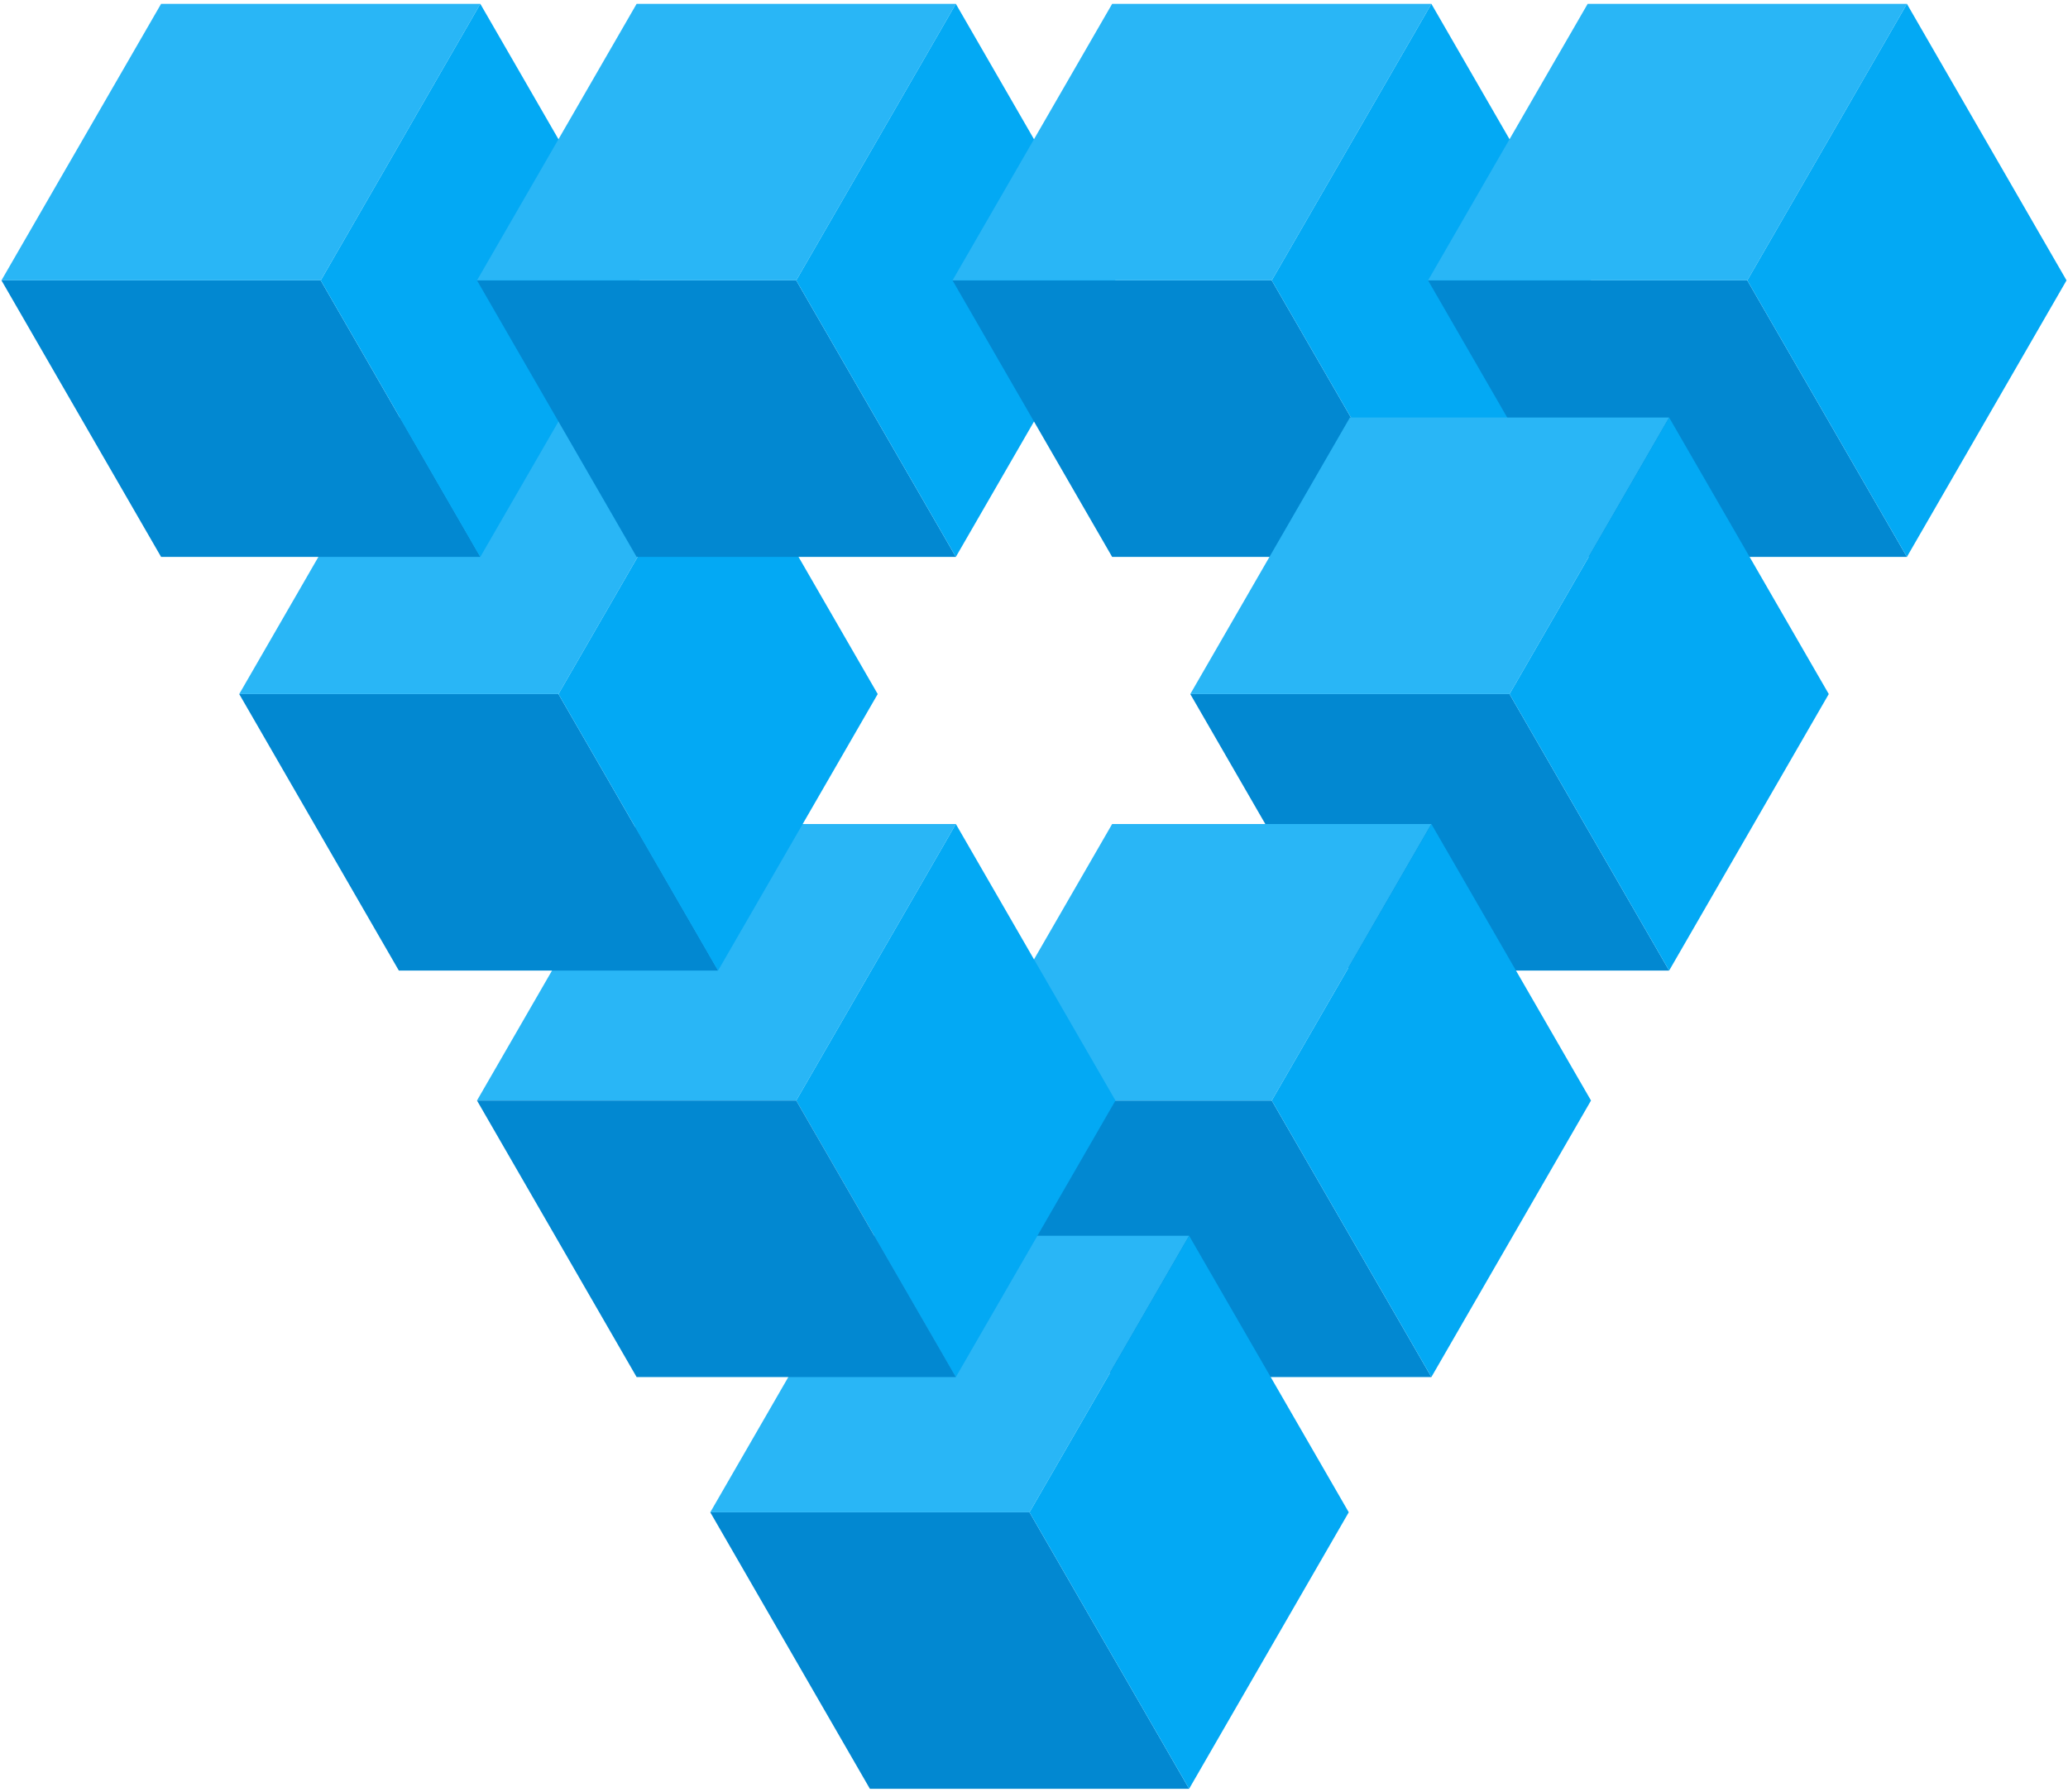
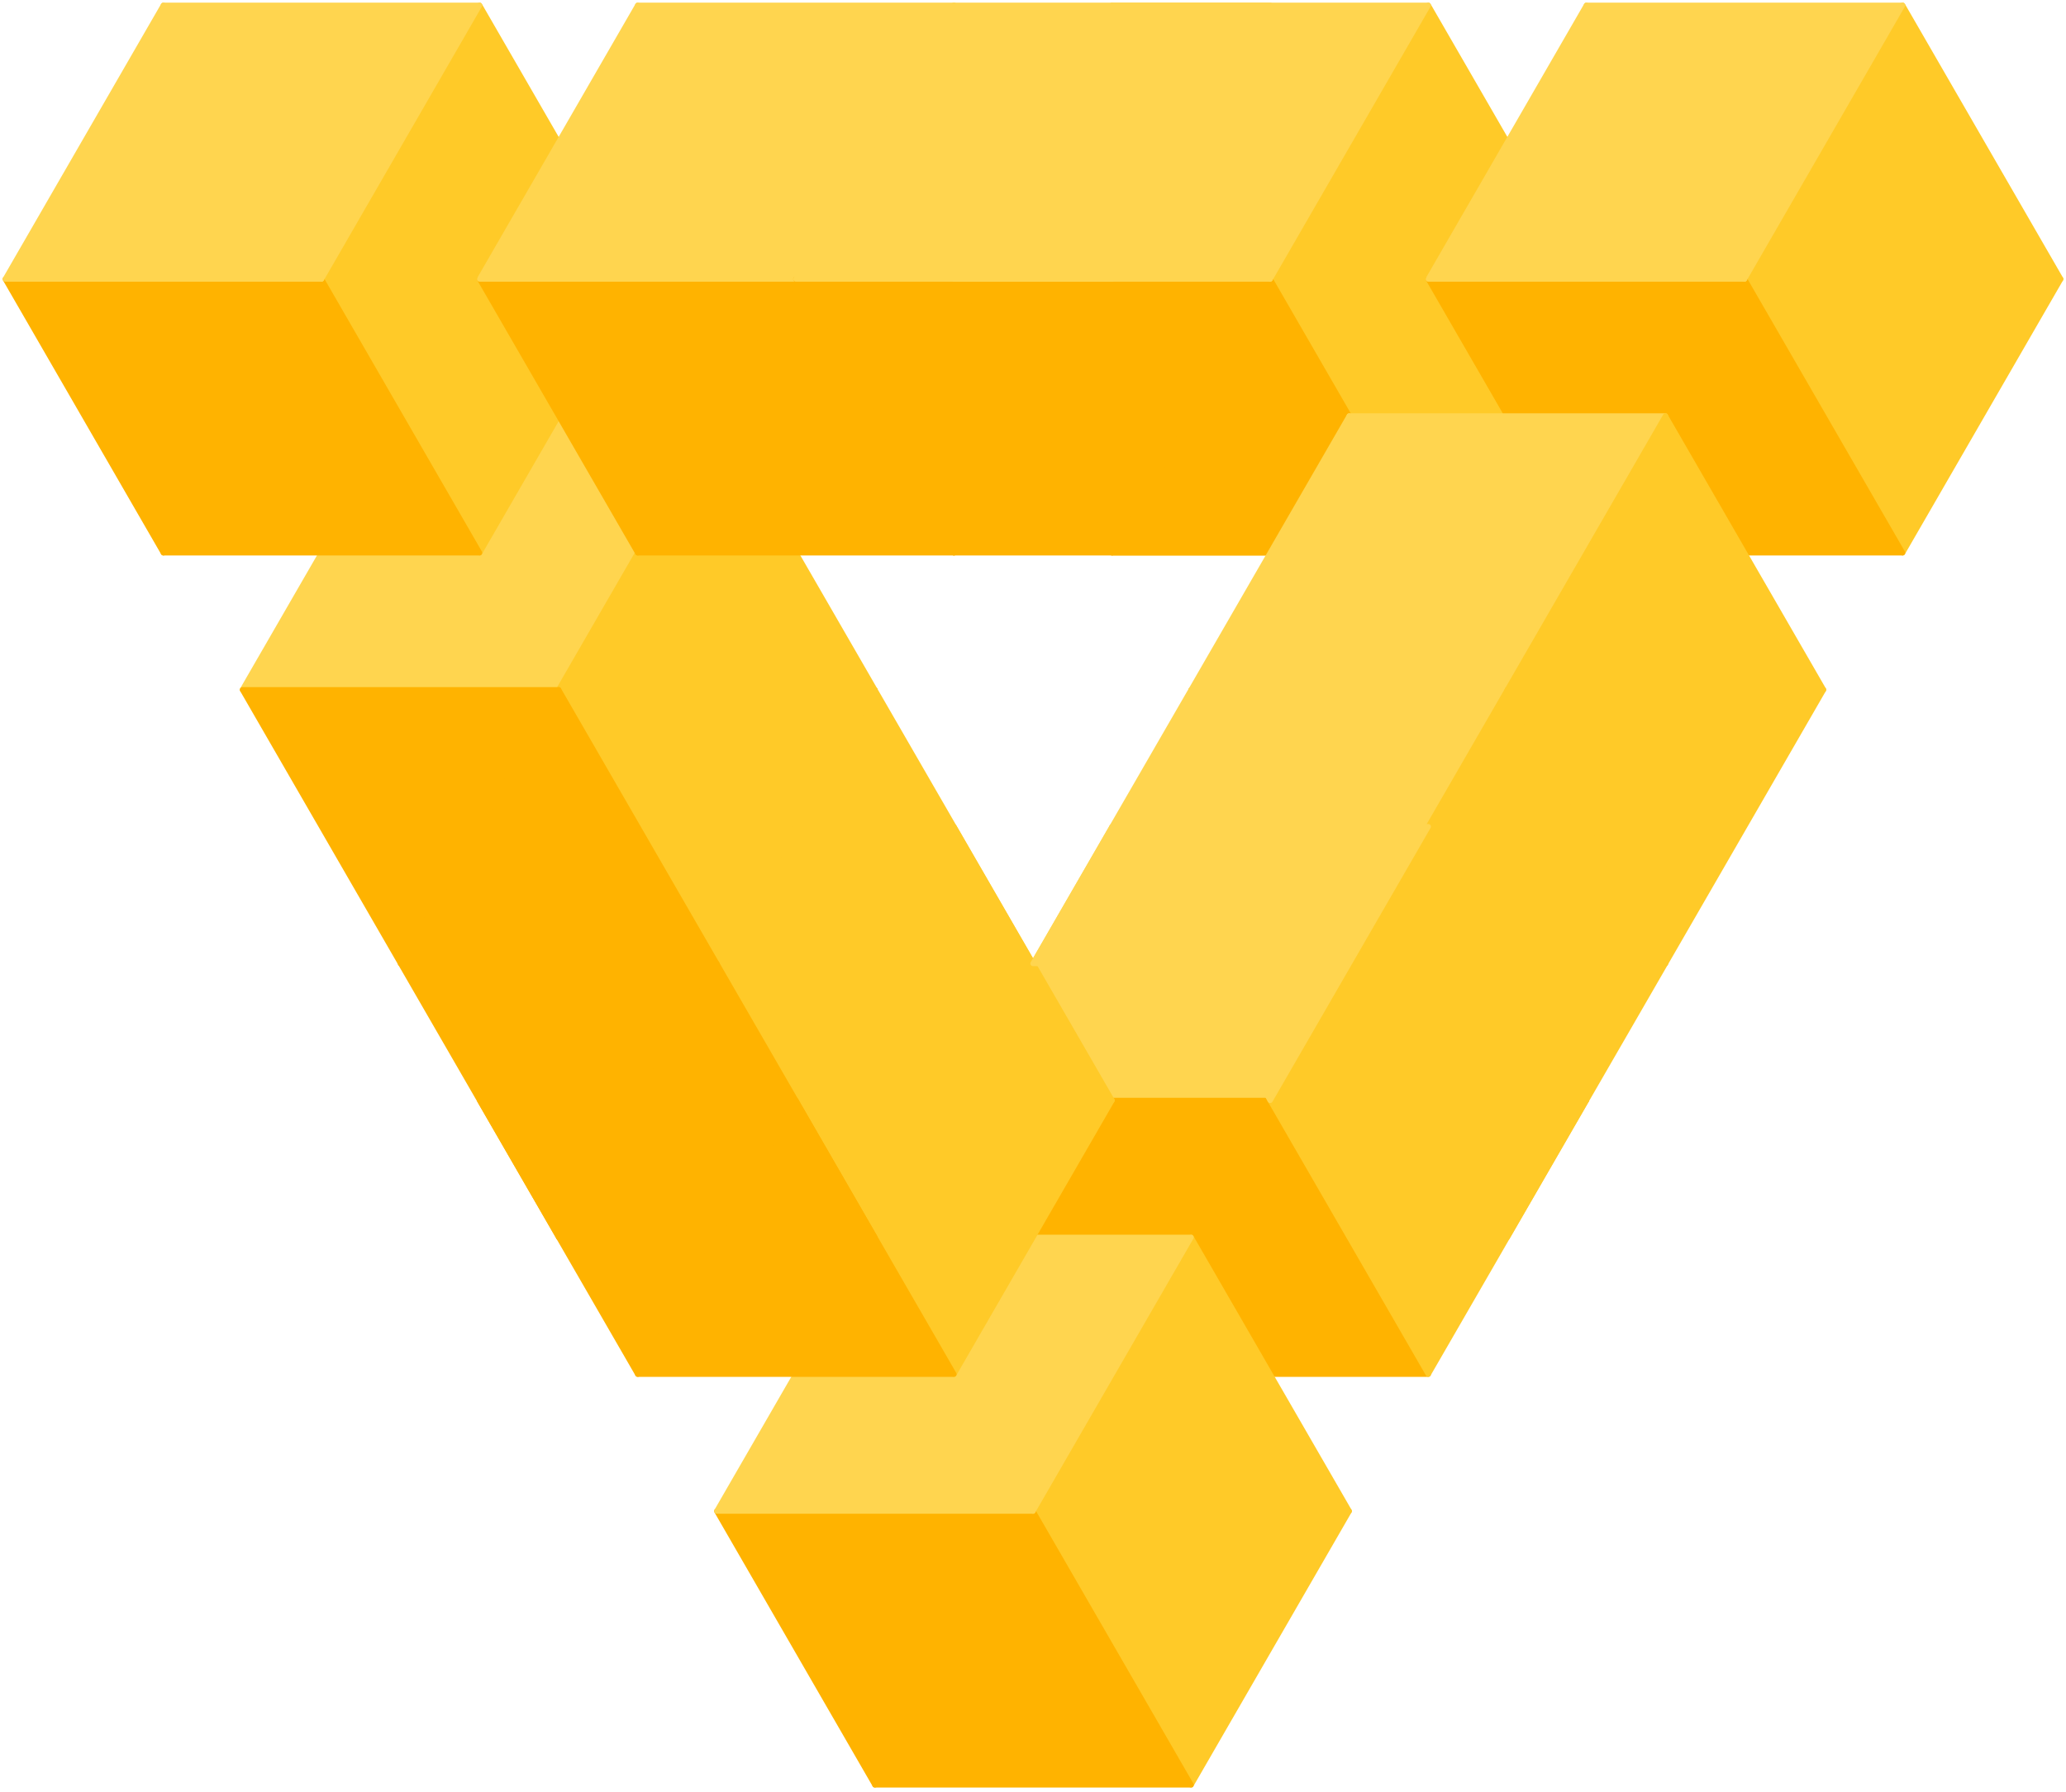
- <svg xmlns="http://www.w3.org/2000/svg" version="1.1" viewBox="-8 178 374 324" width="374" height="324">
+ <svg xmlns="http://www.w3.org/2000/svg" version="1.1" viewBox="-1 -1 392 340" width="392" height="340">
  <defs />
  <g id="Canvas_1" fill-opacity="1" stroke-dasharray="none" stroke="none" stroke-opacity="1" fill="none">
    <g id="Canvas_1: Layer 1">
+       <g id="Graphic_143">
+         <path d="M 240 207.846 L 210 155.885 L 180 207.846 Z" fill="#ffd54f" />
+         <path d="M 240 207.846 L 210 155.885 L 180 207.846 Z" stroke="#ffd54f" stroke-linecap="round" stroke-linejoin="round" stroke-width="1" />
+       </g>
+       <g id="Graphic_145">
+         <path d="M 270 259.808 L 240 207.846 L 210 259.808 Z" fill="#ffb300" />
+         <path d="M 270 259.808 L 240 207.846 L 210 259.808 Z" stroke="#ffb300" stroke-linecap="round" stroke-linejoin="round" stroke-width="1" />
+       </g>
+       <g id="Graphic_144">
+         <path d="M 180 207.846 L 210 259.808 L 240 207.846 Z" fill="#ffb300" />
+         <path d="M 180 207.846 L 210 259.808 L 240 207.846 Z" stroke="#ffb300" stroke-linecap="round" stroke-linejoin="round" stroke-width="1" />
+       </g>
+       <g id="Group_115">
+         <g id="Graphic_121">
+           <path d="M 195 285.788 L 225 337.75 L 255 285.788 Z" fill="#ffca28" />
+           <path d="M 195 285.788 L 225 337.75 L 255 285.788 Z" stroke="#ffca28" stroke-linecap="round" stroke-linejoin="round" stroke-width="1" />
+         </g>
+         <g id="Graphic_120">
+           <path d="M 255 285.788 L 225 233.827 L 195 285.788 Z" fill="#ffca28" />
+           <path d="M 255 285.788 L 225 233.827 L 195 285.788 Z" stroke="#ffca28" stroke-linecap="round" stroke-linejoin="round" stroke-width="1" />
+         </g>
+         <g id="Graphic_119">
+           <path d="M 225 337.75 L 195 285.788 L 165 337.75 Z" fill="#ffb300" />
+           <path d="M 225 337.75 L 195 285.788 L 165 337.75 Z" stroke="#ffb300" stroke-linecap="round" stroke-linejoin="round" stroke-width="1" />
+         </g>
+         <g id="Graphic_118">
+           <path d="M 135 285.788 L 165 337.75 L 195 285.788 Z" fill="#ffb300" />
+           <path d="M 135 285.788 L 165 337.75 L 195 285.788 Z" stroke="#ffb300" stroke-linecap="round" stroke-linejoin="round" stroke-width="1" />
+         </g>
+         <g id="Graphic_117">
+           <path d="M 195 285.788 L 165 233.827 L 135 285.788 Z" fill="#ffd54f" />
+           <path d="M 195 285.788 L 165 233.827 L 135 285.788 Z" stroke="#ffd54f" stroke-linecap="round" stroke-linejoin="round" stroke-width="1" />
+         </g>
+         <g id="Graphic_116">
+           <path d="M 165 233.827 L 195 285.788 L 225 233.827 Z" fill="#ffd54f" />
+           <path d="M 165 233.827 L 195 285.788 L 225 233.827 Z" stroke="#ffd54f" stroke-linecap="round" stroke-linejoin="round" stroke-width="1" />
+         </g>
+       </g>
+       <g id="Graphic_102">
+         <path d="M 105 129.904 L 75 77.942 L 45 129.904 Z" fill="#ffd54f" />
+         <path d="M 105 129.904 L 75 77.942 L 45 129.904 Z" stroke="#ffd54f" stroke-linecap="round" stroke-linejoin="round" stroke-width="1" />
+       </g>
      <g id="Graphic_101">
-         <path d="M 78.265 377 L 107.132 327 L 164.868 327 L 136 377 Z" fill="#29b6f6" />
-       </g>
-       <g id="Group_103">
-         <g id="Graphic_106">
-           <path d="M 121.868 353.5 L 64.132 353.5 L 35.265 303.5 L 93 303.5 Z" fill="#0288d1" />
-         </g>
-         <g id="Graphic_105">
-           <path d="M 35.265 303.5 L 64.132 253.5 L 121.868 253.5 L 93 303.5 Z" fill="#29b6f6" />
-         </g>
-         <g id="Graphic_104">
-           <path d="M 150.735 303.5 L 121.868 253.5 L 93 303.5 L 121.868 353.5 Z" fill="#03a9f4" />
-         </g>
-       </g>
-       <g id="Group_3">
-         <g id="Graphic_6">
-           <path d="M 78.868 278.699 L 21.132 278.699 L -7.735 228.699 L 50 228.699 Z" fill="#0288d1" />
-         </g>
-         <g id="Graphic_5">
-           <path d="M -7.735 228.699 L 21.132 178.699 L 78.868 178.699 L 50 228.699 Z" fill="#29b6f6" />
-         </g>
-         <g id="Graphic_4">
-           <path d="M 107.735 228.699 L 78.868 178.699 L 50 228.699 L 78.868 278.699 Z" fill="#03a9f4" />
-         </g>
-       </g>
-       <g id="Group_75">
-         <g id="Graphic_78">
-           <path d="M 164.868 278.699 L 107.132 278.699 L 78.265 228.699 L 136 228.699 Z" fill="#0288d1" />
-         </g>
-         <g id="Graphic_77">
-           <path d="M 78.265 228.699 L 107.132 178.699 L 164.868 178.699 L 136 228.699 Z" fill="#29b6f6" />
-         </g>
-         <g id="Graphic_76">
-           <path d="M 193.735 228.699 L 164.868 178.699 L 136 228.699 L 164.868 278.699 Z" fill="#03a9f4" />
-         </g>
-       </g>
-       <g id="Group_79">
-         <g id="Graphic_82">
-           <path d="M 250.868 278.699 L 193.132 278.699 L 164.265 228.699 L 222 228.699 Z" fill="#0288d1" />
-         </g>
-         <g id="Graphic_81">
-           <path d="M 164.265 228.699 L 193.132 178.699 L 250.868 178.699 L 222 228.699 Z" fill="#29b6f6" />
-         </g>
-         <g id="Graphic_80">
-           <path d="M 279.735 228.699 L 250.868 178.699 L 222 228.699 L 250.868 278.699 Z" fill="#03a9f4" />
-         </g>
-       </g>
-       <g id="Group_83">
+         <path d="M 75 77.942 L 105 129.904 L 135 77.942 Z" fill="#ffd54f" />
+         <path d="M 75 77.942 L 105 129.904 L 135 77.942 Z" stroke="#ffd54f" stroke-linecap="round" stroke-linejoin="round" stroke-width="1" />
+       </g>
+       <g id="Graphic_103">
+         <path d="M 165 129.904 L 135 77.942 L 105 129.904 Z" fill="#ffca28" />
+         <path d="M 165 129.904 L 135 77.942 L 105 129.904 Z" stroke="#ffca28" stroke-linecap="round" stroke-linejoin="round" stroke-width="1" />
+       </g>
+       <g id="Group_91">
+         <g id="Graphic_90">
+           <path d="M 60 51.962 L 90 103.923 L 120 51.962 Z" fill="#ffca28" />
+           <path d="M 60 51.962 L 90 103.923 L 120 51.962 Z" stroke="#ffca28" stroke-linecap="round" stroke-linejoin="round" stroke-width="1" />
+         </g>
+         <g id="Graphic_89">
+           <path d="M 120 51.962 L 90 0 L 60 51.962 Z" fill="#ffca28" />
+           <path d="M 120 51.962 L 90 0 L 60 51.962 Z" stroke="#ffca28" stroke-linecap="round" stroke-linejoin="round" stroke-width="1" />
+         </g>
+         <g id="Graphic_88">
+           <path d="M 90 103.923 L 60 51.962 L 30 103.923 Z" fill="#ffb300" />
+           <path d="M 90 103.923 L 60 51.962 L 30 103.923 Z" stroke="#ffb300" stroke-linecap="round" stroke-linejoin="round" stroke-width="1" />
+         </g>
+         <g id="Graphic_87">
+           <path d="M 0 51.962 L 30 103.923 L 60 51.962 Z" fill="#ffb300" />
+           <path d="M 0 51.962 L 30 103.923 L 60 51.962 Z" stroke="#ffb300" stroke-linecap="round" stroke-linejoin="round" stroke-width="1" />
+         </g>
        <g id="Graphic_86">
-           <path d="M 336.868 278.699 L 279.132 278.699 L 250.265 228.699 L 308 228.699 Z" fill="#0288d1" />
+           <path d="M 60 51.962 L 30 0 L 35527137e-22 51.962 Z" fill="#ffd54f" />
+           <path d="M 60 51.962 L 30 0 L 35527137e-22 51.962 Z" stroke="#ffd54f" stroke-linecap="round" stroke-linejoin="round" stroke-width="1" />
        </g>
        <g id="Graphic_85">
-           <path d="M 250.265 228.699 L 279.132 178.699 L 336.868 178.699 L 308 228.699 Z" fill="#29b6f6" />
-         </g>
-         <g id="Graphic_84">
-           <path d="M 365.735 228.699 L 336.868 178.699 L 308 228.699 L 336.868 278.699 Z" fill="#03a9f4" />
-         </g>
-       </g>
-       <g id="Group_87">
-         <g id="Graphic_90">
-           <path d="M 293.868 353.5 L 236.132 353.5 L 207.265 303.5 L 265 303.5 Z" fill="#0288d1" />
-         </g>
-         <g id="Graphic_89">
-           <path d="M 207.265 303.5 L 236.132 253.5 L 293.868 253.5 L 265 303.5 Z" fill="#29b6f6" />
-         </g>
-         <g id="Graphic_88">
-           <path d="M 322.735 303.5 L 293.868 253.5 L 265 303.5 L 293.868 353.5 Z" fill="#03a9f4" />
-         </g>
-       </g>
-       <g id="Graphic_94">
-         <path d="M 250.868 427 L 193.132 427 L 164.265 377 L 222 377 Z" fill="#0288d1" />
-       </g>
-       <g id="Graphic_93">
-         <path d="M 164.265 377 L 193.132 327 L 250.868 327 L 222 377 Z" fill="#29b6f6" />
-       </g>
-       <g id="Graphic_92">
-         <path d="M 279.735 377 L 250.868 327 L 222 377 L 250.868 427 Z" fill="#03a9f4" />
-       </g>
-       <g id="Group_95">
-         <g id="Graphic_98">
-           <path d="M 207.056 501.454 L 149.321 501.454 L 120.454 451.454 L 178.189 451.454 Z" fill="#0288d1" />
-         </g>
+           <path d="M 30 0 L 60 51.962 L 90 0 Z" fill="#ffd54f" />
+           <path d="M 30 0 L 60 51.962 L 90 0 Z" stroke="#ffd54f" stroke-linecap="round" stroke-linejoin="round" stroke-width="1" />
+         </g>
+       </g>
+       <g id="Graphic_58">
+         <path d="M 240 51.962 L 270 103.923 L 300 51.962 Z" fill="#ffca28" />
+         <path d="M 240 51.962 L 270 103.923 L 300 51.962 Z" stroke="#ffca28" stroke-linecap="round" stroke-linejoin="round" stroke-width="1" />
+       </g>
+       <g id="Graphic_57">
+         <path d="M 300 51.962 L 270 0 L 240 51.962 Z" fill="#ffca28" />
+         <path d="M 300 51.962 L 270 0 L 240 51.962 Z" stroke="#ffca28" stroke-linecap="round" stroke-linejoin="round" stroke-width="1" />
+       </g>
+       <g id="Graphic_56">
+         <path d="M 180 103.923 L 150 51.962 L 120 103.923 Z" fill="#ffb300" />
+         <path d="M 180 103.923 L 150 51.962 L 120 103.923 Z" stroke="#ffb300" stroke-linecap="round" stroke-linejoin="round" stroke-width="1" />
+       </g>
+       <g id="Graphic_55">
+         <path d="M 90 51.962 L 120 103.923 L 150 51.962 Z" fill="#ffb300" />
+         <path d="M 90 51.962 L 120 103.923 L 150 51.962 Z" stroke="#ffb300" stroke-linecap="round" stroke-linejoin="round" stroke-width="1" />
+       </g>
+       <g id="Graphic_54">
+         <path d="M 150 51.962 L 120 0 L 90 51.962 Z" fill="#ffd54f" />
+         <path d="M 150 51.962 L 120 0 L 90 51.962 Z" stroke="#ffd54f" stroke-linecap="round" stroke-linejoin="round" stroke-width="1" />
+       </g>
+       <g id="Graphic_53">
+         <path d="M 120 0 L 150 51.962 L 180 0 Z" fill="#ffd54f" />
+         <path d="M 120 0 L 150 51.962 L 180 0 Z" stroke="#ffd54f" stroke-linecap="round" stroke-linejoin="round" stroke-width="1" />
+       </g>
+       <g id="Graphic_62">
+         <path d="M 240 103.923 L 210 51.962 L 180 103.923 Z" fill="#ffb300" />
+         <path d="M 240 103.923 L 210 51.962 L 180 103.923 Z" stroke="#ffb300" stroke-linecap="round" stroke-linejoin="round" stroke-width="1" />
+       </g>
+       <g id="Graphic_61">
+         <path d="M 150 51.962 L 180 103.923 L 210 51.962 Z" fill="#ffb300" />
+         <path d="M 150 51.962 L 180 103.923 L 210 51.962 Z" stroke="#ffb300" stroke-linecap="round" stroke-linejoin="round" stroke-width="1" />
+       </g>
+       <g id="Graphic_59">
+         <path d="M 180 0 L 210 51.962 L 240 0 Z" fill="#ffd54f" />
+         <path d="M 180 0 L 210 51.962 L 240 0 Z" stroke="#ffd54f" stroke-linecap="round" stroke-linejoin="round" stroke-width="1" />
+       </g>
+       <g id="Graphic_78">
+         <path d="M 270 103.923 L 240 51.962 L 210 103.923 Z" fill="#ffb300" />
+         <path d="M 270 103.923 L 240 51.962 L 210 103.923 Z" stroke="#ffb300" stroke-linecap="round" stroke-linejoin="round" stroke-width="1" />
+       </g>
+       <g id="Graphic_77">
+         <path d="M 180 51.962 L 210 103.923 L 240 51.962 Z" fill="#ffb300" />
+         <path d="M 180 51.962 L 210 103.923 L 240 51.962 Z" stroke="#ffb300" stroke-linecap="round" stroke-linejoin="round" stroke-width="1" />
+       </g>
+       <g id="Group_98">
        <g id="Graphic_97">
-           <path d="M 120.454 451.454 L 149.321 401.454 L 207.056 401.454 L 178.189 451.454 Z" fill="#29b6f6" />
+           <path d="M 330 51.962 L 360 103.923 L 390 51.962 Z" fill="#ffca28" />
+           <path d="M 330 51.962 L 360 103.923 L 390 51.962 Z" stroke="#ffca28" stroke-linecap="round" stroke-linejoin="round" stroke-width="1" />
        </g>
        <g id="Graphic_96">
-           <path d="M 235.924 451.454 L 207.056 401.454 L 178.189 451.454 L 207.056 501.454 Z" fill="#03a9f4" />
-         </g>
-       </g>
-       <g id="Graphic_100">
-         <path d="M 193.735 377 L 164.868 327 L 136 377 L 164.868 427 Z" fill="#03a9f4" />
-       </g>
-       <g id="Graphic_102">
-         <path d="M 164.868 427 L 107.132 427 L 78.265 377 L 136 377 Z" fill="#0288d1" />
+           <path d="M 390 51.962 L 360 0 L 330 51.962 Z" fill="#ffca28" />
+           <path d="M 390 51.962 L 360 0 L 330 51.962 Z" stroke="#ffca28" stroke-linecap="round" stroke-linejoin="round" stroke-width="1" />
+         </g>
+         <g id="Graphic_95">
+           <path d="M 360 103.923 L 330 51.962 L 300 103.923 Z" fill="#ffb300" />
+           <path d="M 360 103.923 L 330 51.962 L 300 103.923 Z" stroke="#ffb300" stroke-linecap="round" stroke-linejoin="round" stroke-width="1" />
+         </g>
+         <g id="Graphic_94">
+           <path d="M 270 51.962 L 300 103.923 L 330 51.962 Z" fill="#ffb300" />
+           <path d="M 270 51.962 L 300 103.923 L 330 51.962 Z" stroke="#ffb300" stroke-linecap="round" stroke-linejoin="round" stroke-width="1" />
+         </g>
+         <g id="Graphic_93">
+           <path d="M 330 51.962 L 300 0 L 270 51.962 Z" fill="#ffd54f" />
+           <path d="M 330 51.962 L 300 0 L 270 51.962 Z" stroke="#ffd54f" stroke-linecap="round" stroke-linejoin="round" stroke-width="1" />
+         </g>
+         <g id="Graphic_92">
+           <path d="M 300 0 L 330 51.962 L 360 0 Z" fill="#ffd54f" />
+           <path d="M 300 0 L 330 51.962 L 360 0 Z" stroke="#ffd54f" stroke-linecap="round" stroke-linejoin="round" stroke-width="1" />
+         </g>
+       </g>
+       <g id="Graphic_60">
+         <path d="M 210 51.962 L 180 0 L 150 51.962 Z" fill="#ffd54f" />
+         <path d="M 210 51.962 L 180 0 L 150 51.962 Z" stroke="#ffd54f" stroke-linecap="round" stroke-linejoin="round" stroke-width="1" />
+       </g>
+       <g id="Graphic_75">
+         <path d="M 210 0 L 240 51.962 L 270 0 Z" fill="#ffd54f" />
+         <path d="M 210 0 L 240 51.962 L 270 0 Z" stroke="#ffd54f" stroke-linecap="round" stroke-linejoin="round" stroke-width="1" />
+       </g>
+       <g id="Graphic_76">
+         <path d="M 240 51.962 L 210 0 L 180 51.962 Z" fill="#ffd54f" />
+         <path d="M 240 51.962 L 210 0 L 180 51.962 Z" stroke="#ffd54f" stroke-linecap="round" stroke-linejoin="round" stroke-width="1" />
+       </g>
+       <g id="Graphic_104">
+         <path d="M 105 129.904 L 135 181.865 L 165 129.904 Z" fill="#ffca28" />
+         <path d="M 105 129.904 L 135 181.865 L 165 129.904 Z" stroke="#ffca28" stroke-linecap="round" stroke-linejoin="round" stroke-width="1" />
+       </g>
+       <g id="Graphic_106">
+         <path d="M 135 181.865 L 165 233.827 L 195 181.865 Z" fill="#ffca28" />
+         <path d="M 135 181.865 L 165 233.827 L 195 181.865 Z" stroke="#ffca28" stroke-linecap="round" stroke-linejoin="round" stroke-width="1" />
+       </g>
+       <g id="Graphic_105">
+         <path d="M 195 181.865 L 165 129.904 L 135 181.865 Z" fill="#ffca28" />
+         <path d="M 195 181.865 L 165 129.904 L 135 181.865 Z" stroke="#ffca28" stroke-linecap="round" stroke-linejoin="round" stroke-width="1" />
+       </g>
+       <g id="Graphic_108">
+         <path d="M 150 207.846 L 180 259.808 L 210 207.846 Z" fill="#ffca28" />
+         <path d="M 150 207.846 L 180 259.808 L 210 207.846 Z" stroke="#ffca28" stroke-linecap="round" stroke-linejoin="round" stroke-width="1" />
+       </g>
+       <g id="Graphic_107">
+         <path d="M 210 207.846 L 180 155.885 L 150 207.846 Z" fill="#ffca28" />
+         <path d="M 210 207.846 L 180 155.885 L 150 207.846 Z" stroke="#ffca28" stroke-linecap="round" stroke-linejoin="round" stroke-width="1" />
+       </g>
+       <g id="Graphic_110">
+         <path d="M 135 181.865 L 105 129.904 L 75 181.865 Z" fill="#ffb300" />
+         <path d="M 135 181.865 L 105 129.904 L 75 181.865 Z" stroke="#ffb300" stroke-linecap="round" stroke-linejoin="round" stroke-width="1" />
+       </g>
+       <g id="Graphic_109">
+         <path d="M 45 129.904 L 75 181.865 L 105 129.904 Z" fill="#ffb300" />
+         <path d="M 45 129.904 L 75 181.865 L 105 129.904 Z" stroke="#ffb300" stroke-linecap="round" stroke-linejoin="round" stroke-width="1" />
+       </g>
+       <g id="Graphic_112">
+         <path d="M 165 233.827 L 135 181.865 L 105 233.827 Z" fill="#ffb300" />
+         <path d="M 165 233.827 L 135 181.865 L 105 233.827 Z" stroke="#ffb300" stroke-linecap="round" stroke-linejoin="round" stroke-width="1" />
+       </g>
+       <g id="Graphic_111">
+         <path d="M 75 181.865 L 105 233.827 L 135 181.865 Z" fill="#ffb300" />
+         <path d="M 75 181.865 L 105 233.827 L 135 181.865 Z" stroke="#ffb300" stroke-linecap="round" stroke-linejoin="round" stroke-width="1" />
+       </g>
+       <g id="Graphic_114">
+         <path d="M 180 259.808 L 150 207.846 L 120 259.808 Z" fill="#ffb300" />
+         <path d="M 180 259.808 L 150 207.846 L 120 259.808 Z" stroke="#ffb300" stroke-linecap="round" stroke-linejoin="round" stroke-width="1" />
+       </g>
+       <g id="Graphic_113">
+         <path d="M 90 207.846 L 120 259.808 L 150 207.846 Z" fill="#ffb300" />
+         <path d="M 90 207.846 L 120 259.808 L 150 207.846 Z" stroke="#ffb300" stroke-linecap="round" stroke-linejoin="round" stroke-width="1" />
+       </g>
+       <g id="Graphic_125">
+         <path d="M 285 129.904 L 255 77.942 L 225 129.904 Z" fill="#ffd54f" />
+         <path d="M 285 129.904 L 255 77.942 L 225 129.904 Z" stroke="#ffd54f" stroke-linecap="round" stroke-linejoin="round" stroke-width="1" />
+       </g>
+       <g id="Graphic_124">
+         <path d="M 255 77.942 L 285 129.904 L 315 77.942 Z" fill="#ffd54f" />
+         <path d="M 255 77.942 L 285 129.904 L 315 77.942 Z" stroke="#ffd54f" stroke-linecap="round" stroke-linejoin="round" stroke-width="1" />
+       </g>
+       <g id="Graphic_127">
+         <path d="M 255 181.865 L 225 129.904 L 195 181.865 Z" fill="#ffd54f" />
+         <path d="M 255 181.865 L 225 129.904 L 195 181.865 Z" stroke="#ffd54f" stroke-linecap="round" stroke-linejoin="round" stroke-width="1" />
+       </g>
+       <g id="Graphic_126">
+         <path d="M 225 129.904 L 255 181.865 L 285 129.904 Z" fill="#ffd54f" />
+         <path d="M 225 129.904 L 255 181.865 L 285 129.904 Z" stroke="#ffd54f" stroke-linecap="round" stroke-linejoin="round" stroke-width="1" />
+       </g>
+       <g id="Graphic_131">
+         <path d="M 285 129.904 L 315 181.865 L 345 129.904 Z" fill="#ffca28" />
+         <path d="M 285 129.904 L 315 181.865 L 345 129.904 Z" stroke="#ffca28" stroke-linecap="round" stroke-linejoin="round" stroke-width="1" />
+       </g>
+       <g id="Graphic_130">
+         <path d="M 345 129.904 L 315 77.942 L 285 129.904 Z" fill="#ffca28" />
+         <path d="M 345 129.904 L 315 77.942 L 285 129.904 Z" stroke="#ffca28" stroke-linecap="round" stroke-linejoin="round" stroke-width="1" />
+       </g>
+       <g id="Graphic_133">
+         <path d="M 255 181.865 L 285 233.827 L 315 181.865 Z" fill="#ffca28" />
+         <path d="M 255 181.865 L 285 233.827 L 315 181.865 Z" stroke="#ffca28" stroke-linecap="round" stroke-linejoin="round" stroke-width="1" />
+       </g>
+       <g id="Graphic_132">
+         <path d="M 315 181.865 L 285 129.904 L 255 181.865 Z" fill="#ffca28" />
+         <path d="M 315 181.865 L 285 129.904 L 255 181.865 Z" stroke="#ffca28" stroke-linecap="round" stroke-linejoin="round" stroke-width="1" />
+       </g>
+       <g id="Graphic_141">
+         <path d="M 240 207.846 L 270 259.808 L 300 207.846 Z" fill="#ffca28" />
+         <path d="M 240 207.846 L 270 259.808 L 300 207.846 Z" stroke="#ffca28" stroke-linecap="round" stroke-linejoin="round" stroke-width="1" />
+       </g>
+       <g id="Graphic_140">
+         <path d="M 300 207.846 L 270 155.885 L 240 207.846 Z" fill="#ffca28" />
+         <path d="M 300 207.846 L 270 155.885 L 240 207.846 Z" stroke="#ffca28" stroke-linecap="round" stroke-linejoin="round" stroke-width="1" />
+       </g>
+       <g id="Graphic_142">
+         <path d="M 210 155.885 L 240 207.846 L 270 155.885 Z" fill="#ffd54f" />
+         <path d="M 210 155.885 L 240 207.846 L 270 155.885 Z" stroke="#ffd54f" stroke-linecap="round" stroke-linejoin="round" stroke-width="1" />
      </g>
    </g>
  </g>
</svg>
